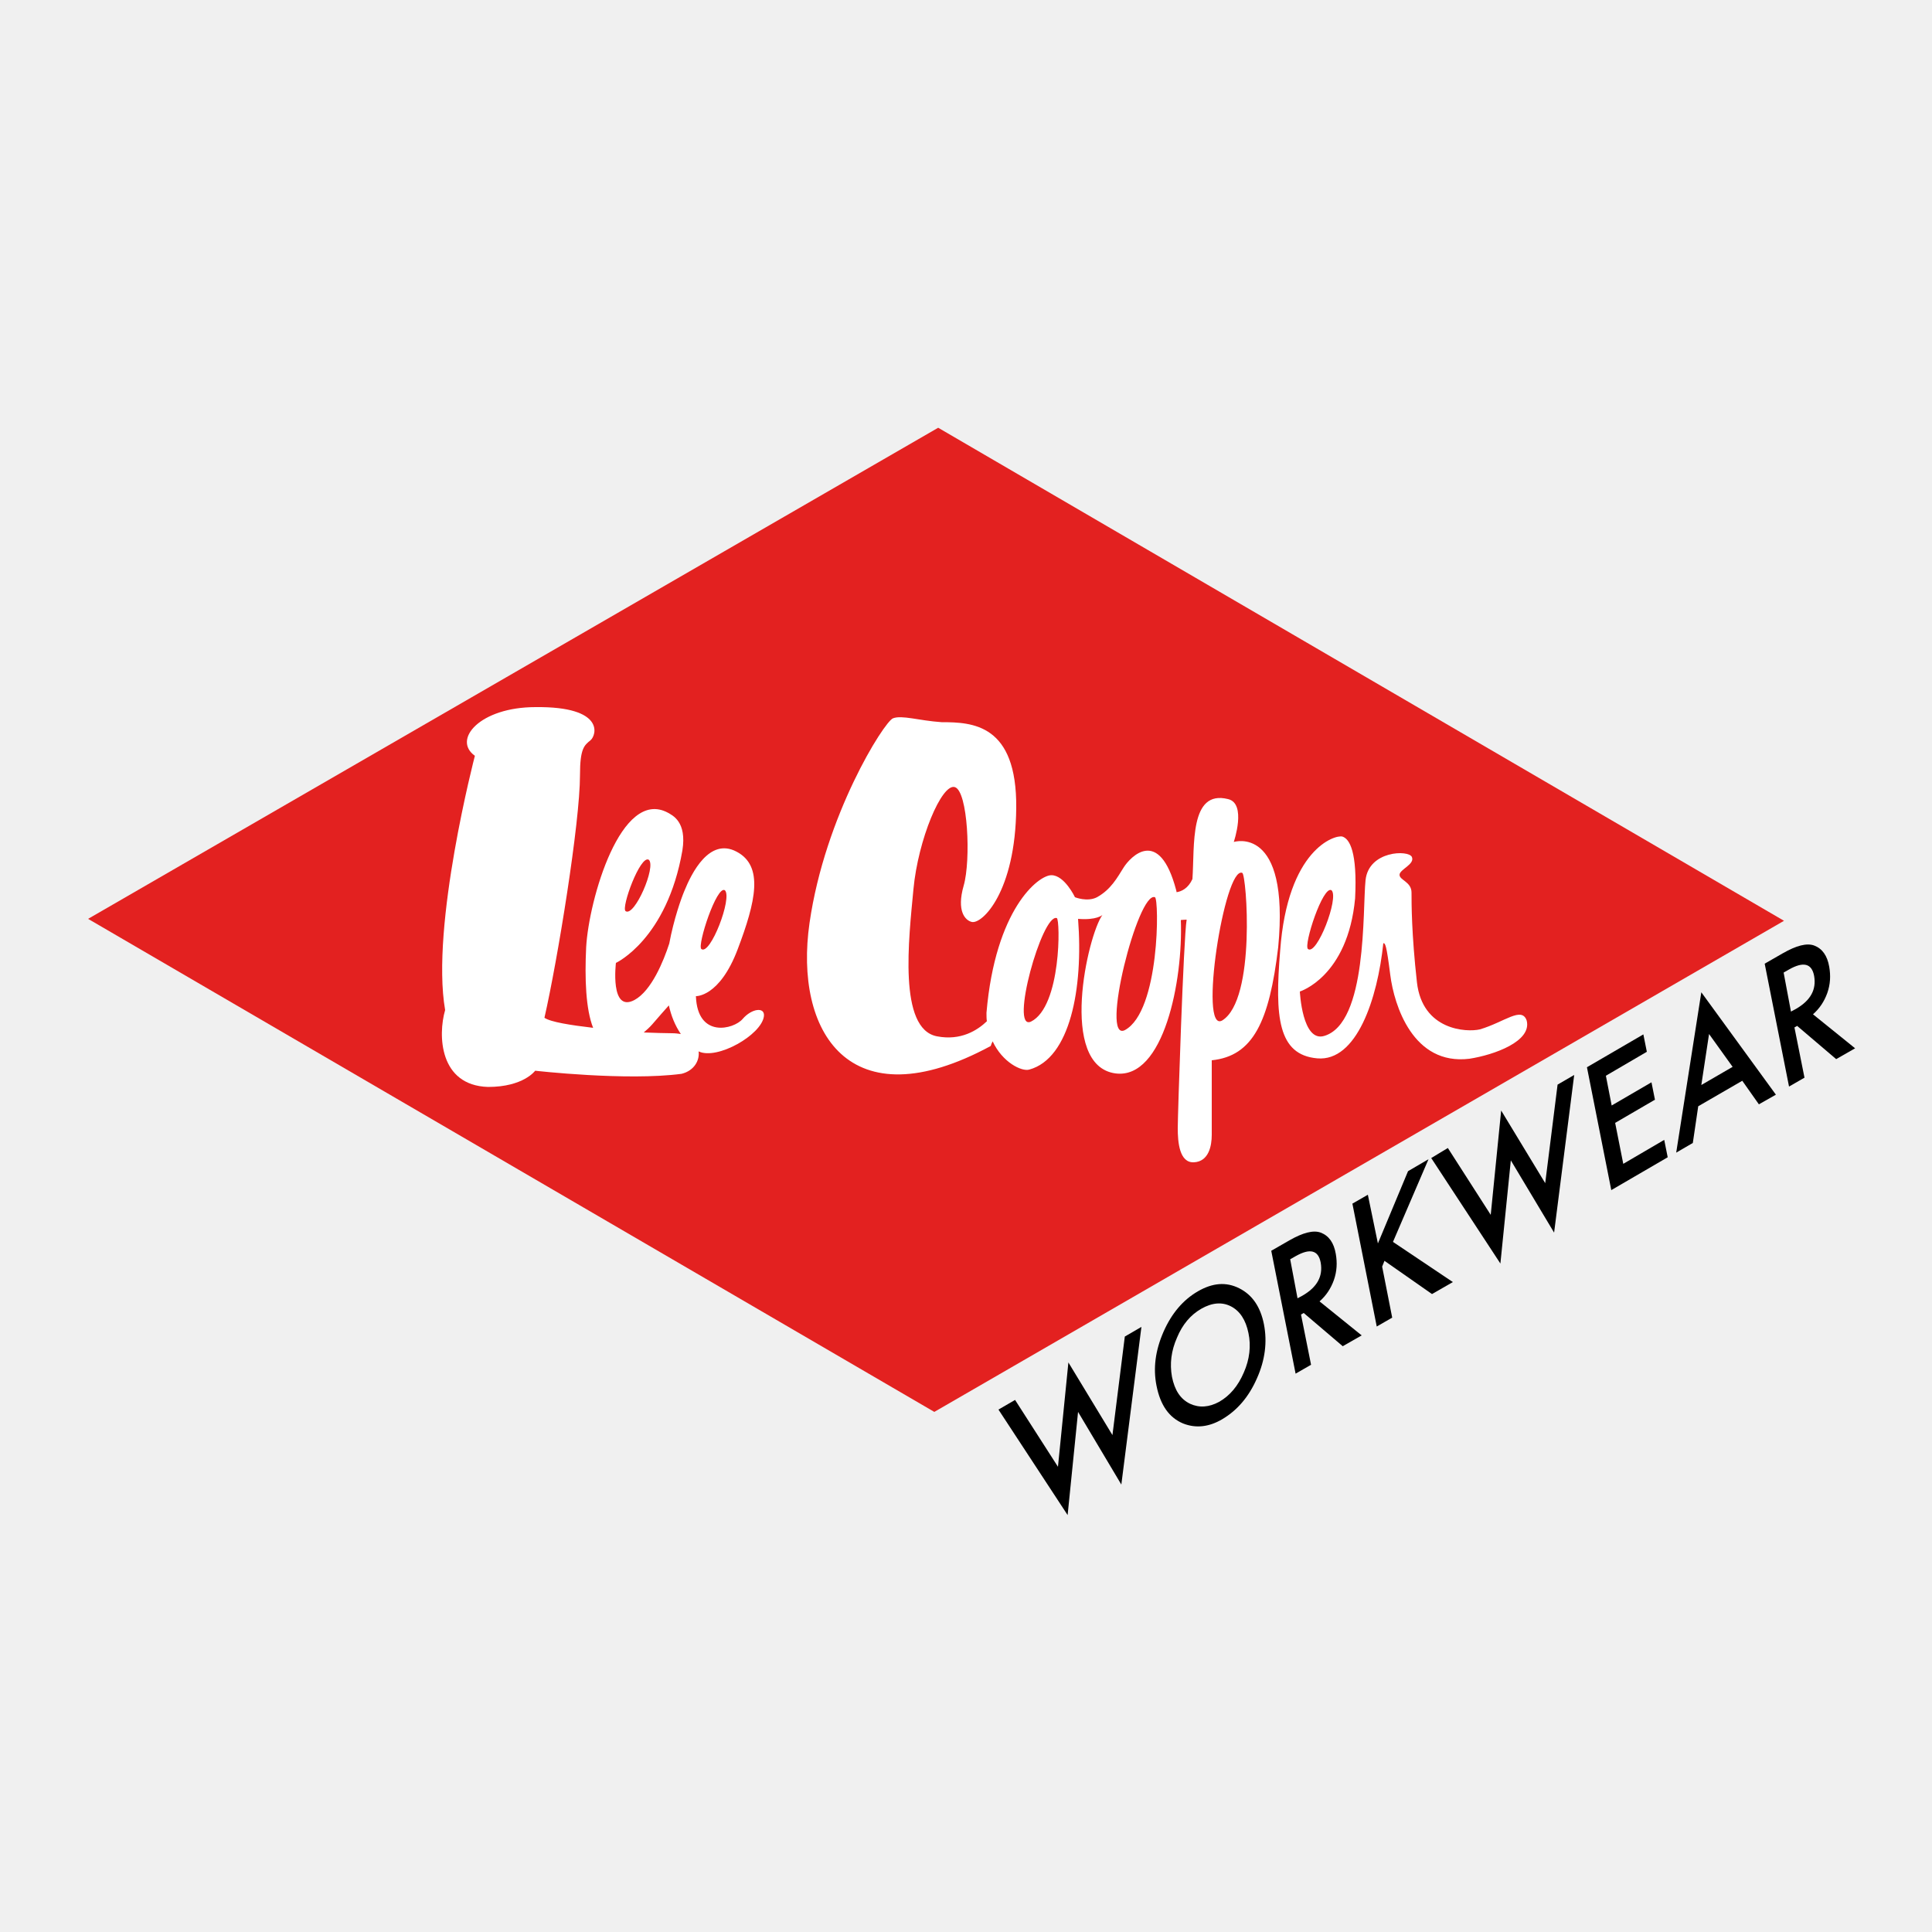
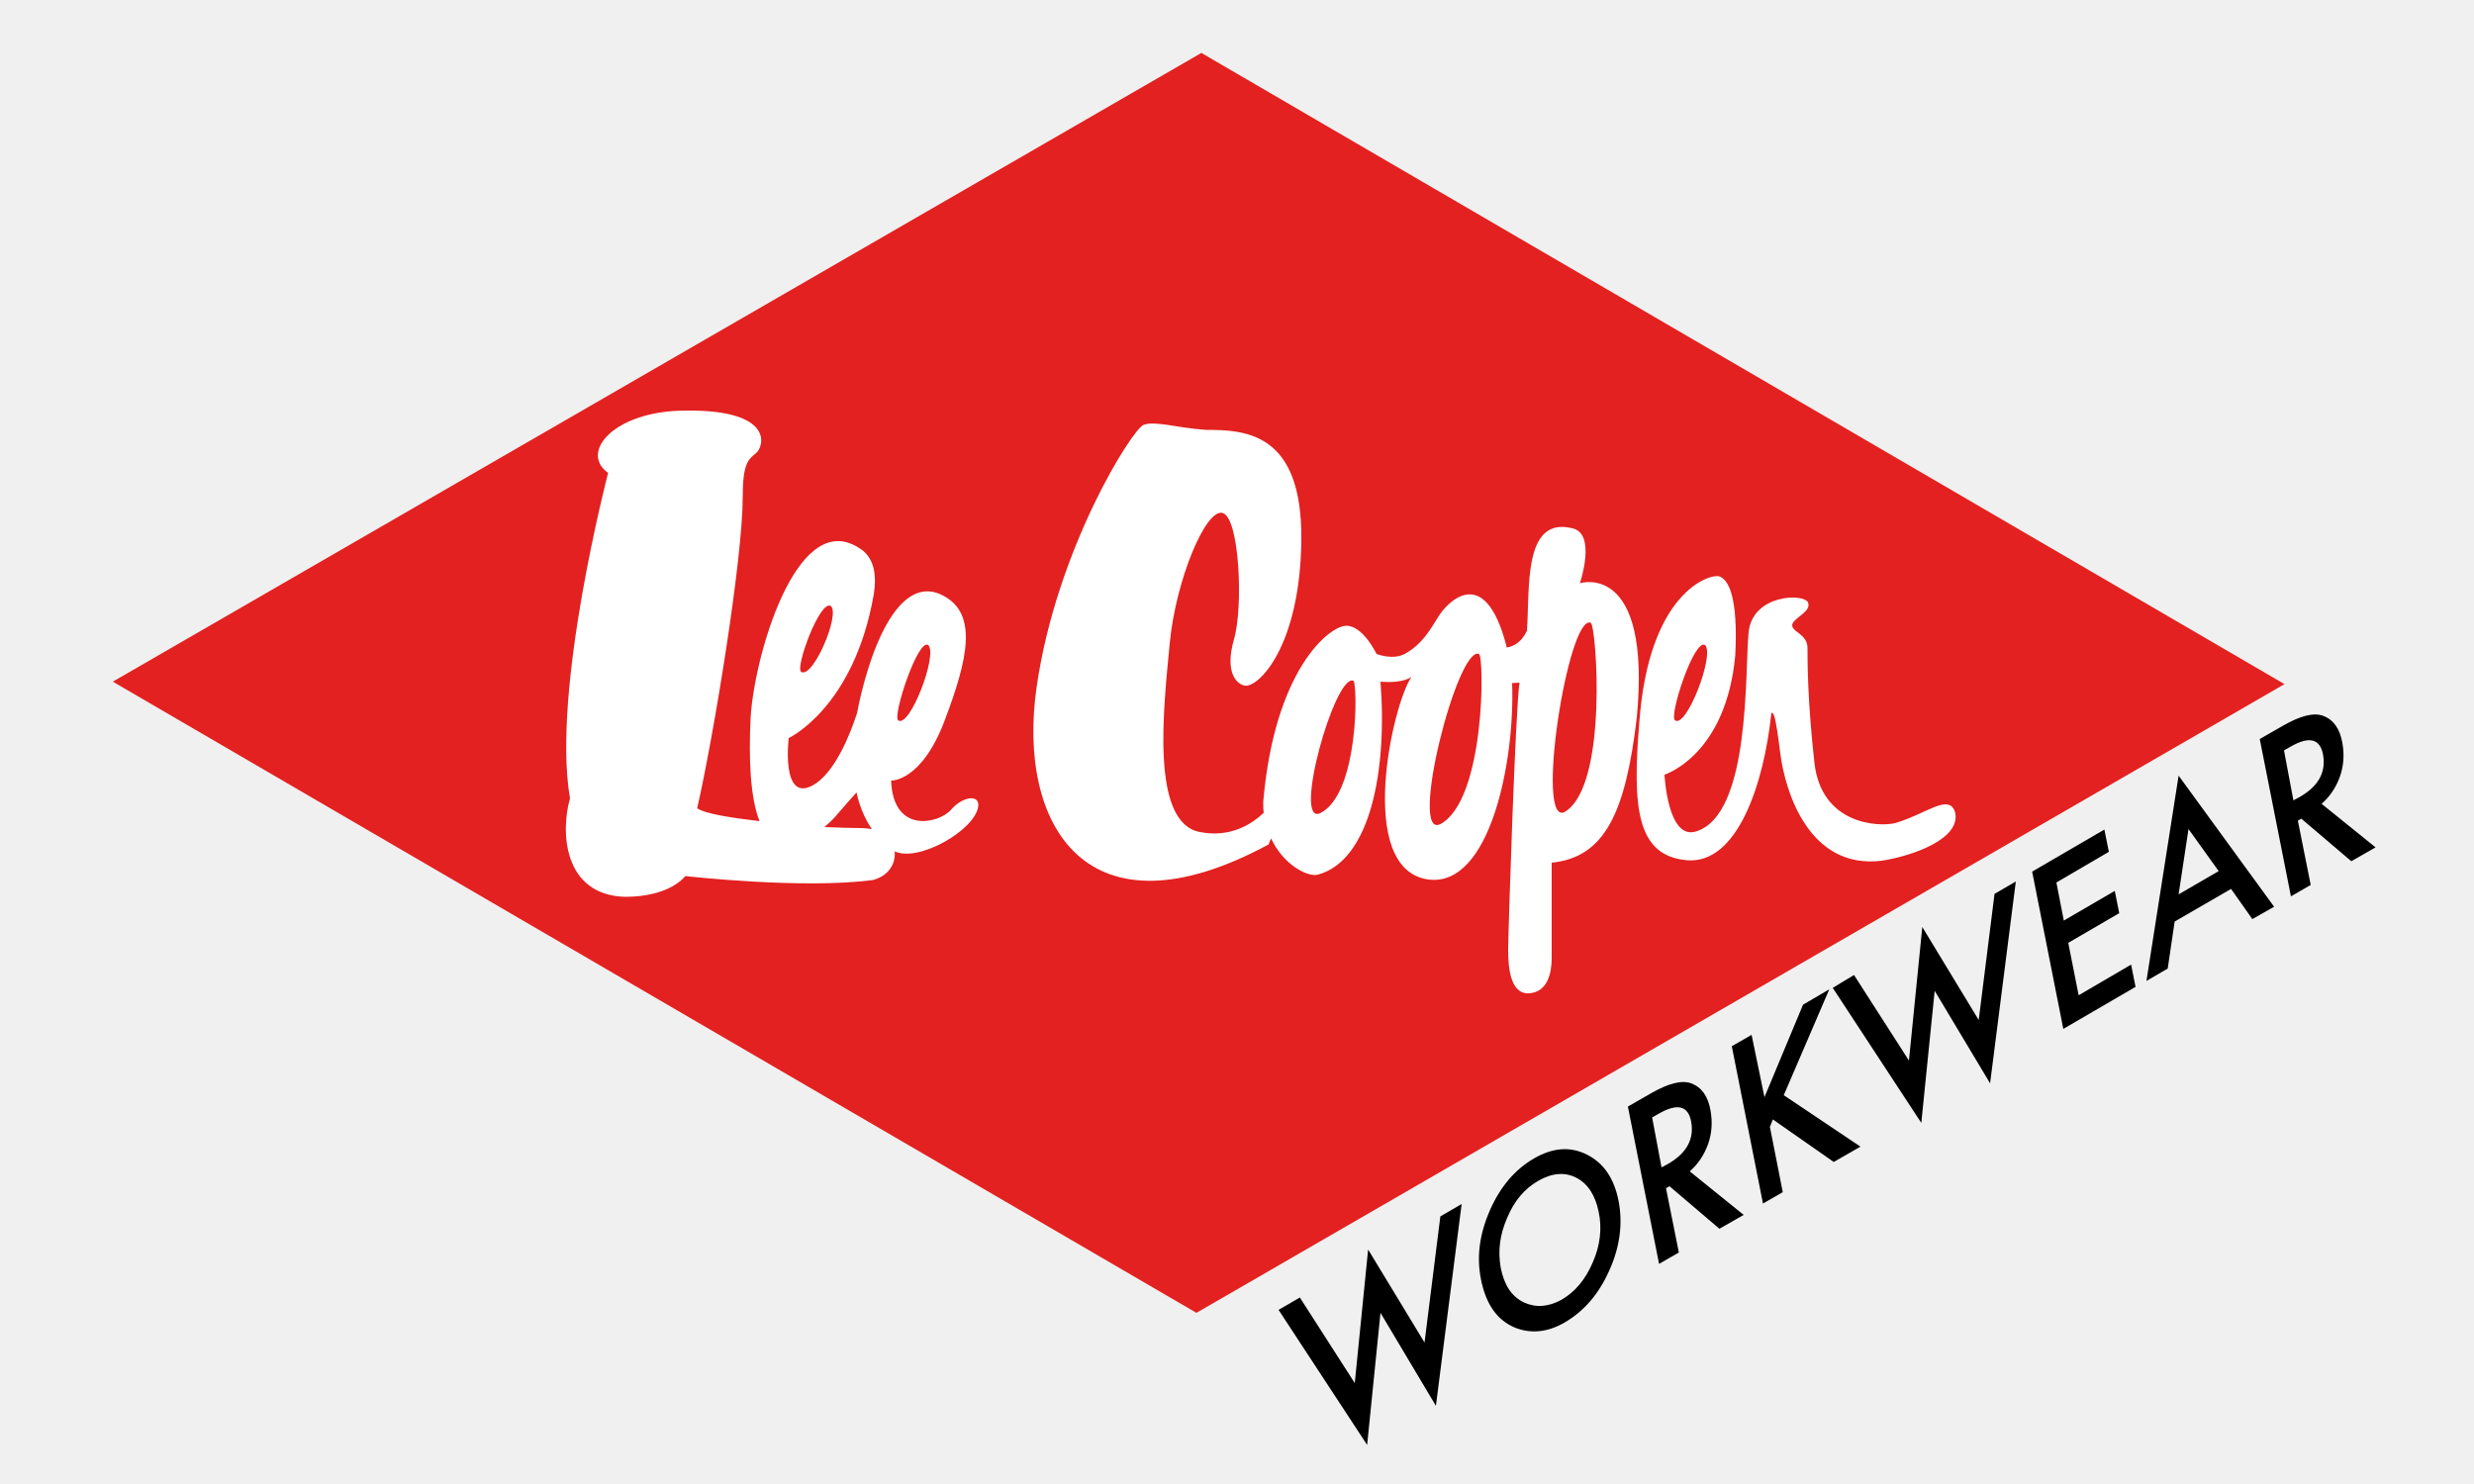
- <svg xmlns="http://www.w3.org/2000/svg" version="1.1" id="Calque_1" x="0px" y="0px" viewBox="-345 170.9 500 500" style="enable-background:new -345 170.9 500 500;" xml:space="preserve">
+ <svg xmlns="http://www.w3.org/2000/svg" version="1.1" id="Calque_1" x="0px" y="0px" viewBox="0 0 500 300" style="enable-background:new 0 0 500 300;" xml:space="preserve">
  <style type="text/css">
	.st0{fill:#E32120;}
	.st1{fill:#FFFFFF;}
</style>
-   <polygon class="st0" points="-322.2,408.7 -102.2,281.6 116.7,409.2 -103.2,536.3 " />
-   <path class="st1" d="M-152.8,434.6c-2.3,2.7-11.7,5.1-12.1-5.9c0,0,6.1,0.3,10.8-12.1c4.7-12.4,6.8-21.6-0.3-25.3  c-7-3.7-11.6,5.5-13.5,10.2c-0.8,1.9-2.7,7.2-3.9,13.6c-1.5,4.6-4.6,12.2-9,14.6c-6.4,3.4-4.8-9.6-4.8-9.6s13.2-6.1,17.2-29.1  c1.2-7.5-2.6-9.1-3.8-9.8c-12.1-6.4-20.4,22.5-21.1,34.8c-0.4,8.2-0.1,16.1,1.8,20.9c-5.9-0.7-11-1.5-12.6-2.6  c3.4-14.9,9.2-50.5,9.2-62.8c0-6.9,1.1-7.7,2.7-9s3.8-8.8-14.2-8.6c-14.4,0-21.6,8.4-15.7,12.6c0,0-11.5,44-7.7,65.8  c-1.9,6.5-1.5,19.5,11.1,19.9c9.2,0,12.2-4.2,12.2-4.2s23.7,2.7,37.9,0.8c3.2-0.8,4.7-3.4,4.4-5.8c4.8,2.3,16.3-4.3,16.9-9.1  C-147,431.4-150.5,431.9-152.8,434.6z M-157.4,401.3c2,1.9-3.8,17-6.1,15.2C-164.6,415.5-159.5,399.9-157.4,401.3z M-177.1,393.4  c2,1.7-3.7,14.9-6,13.3C-184.3,405.8-179.3,392.1-177.1,393.4z M-178.4,438.1c0.7-0.6,1.5-1.3,2.2-2.1c1.9-2.2,3.3-3.8,4.3-4.9  c0.6,2.7,1.6,5.2,3.1,7.4c-0.7-0.1-1.4-0.2-2.3-0.2C-173,438.3-175.5,438.2-178.4,438.1z" />
-   <path class="st1" d="M50.1,435c-1.3-3.7-5.7,0.4-12.1,2.3c-3.4,0.8-14.9,0.3-16.3-12.2s-1.4-20.4-1.4-23.2s-3.1-3.2-3.1-4.6  s4-2.7,3.2-4.6c-0.8-1.9-11.2-1.7-12,6c-0.8,7.7,0.5,37-10.7,40.3c-5.7,1.7-6.3-11.5-6.3-11.5s12.4-3.8,14.3-24.1  c0.6-12-1.4-15.4-3.3-16c-1.9-0.5-14.2,3.2-16.1,29.6c-1.4,17-0.6,26.9,9.6,27.8C6.1,445.7,11.5,429.4,13,415c0.5,0,0.8,0.3,1.8,8.2  s5.9,23.5,20.5,21.7C41.7,443.9,51.5,440.4,50.1,435z M-0.4,401.3c2,1.9-3.8,17-6.1,15.2C-7.7,415.5-2.6,399.9-0.4,401.3z" />
-   <path class="st1" d="M-25.7,388.8c0,0,3.4-10-1.5-11.1c-10-2.5-8.6,12.1-9.2,20.7c-1.1,2.4-2.8,3.2-4.1,3.4c0-0.2-0.1-0.4-0.1-0.5  c-4.4-16.7-11.9-8.6-13.6-5.9c-1.7,2.7-3.3,5.7-6.9,7.7c-2.5,1.3-5.7,0-5.7,0s-2.7-5.7-6.1-5.7s-14.5,8.8-16.8,35.6  c0,0.8,0,1.5,0.1,2.2c-2.4,2.3-6.7,5.1-12.9,3.9c-10.1-1.9-7.3-25.3-6.1-38.1s7.3-27.4,10.7-26.4s4.2,18.9,2.3,25.5s0.4,9,2.1,9.4  c2.7,0.6,11.3-7.8,11.5-29.5s-11.3-22.2-19.3-22.2c-5.9-0.4-10.3-1.9-12.6-1s-17.6,25.1-21.6,53c-4,27.9,10.1,51.7,46.9,31.8  c0.1-0.4,0.3-0.8,0.5-1.2c2.5,5.4,7.5,7.9,9.5,7.3c10.5-2.9,14-20.9,12.6-39c4.8,0.4,6.3-1,6.3-1c-3.8,5.2-11.5,39,3.4,41  c12.5,1.6,17.5-24.1,16.9-39.7c0.3,0,0.8-0.1,1.5-0.1c-0.8,4.8-2.3,50.5-2.3,54s0.4,9,4.2,8.8s4.6-4.2,4.6-7.1s0-8,0-19.3  c10.7-1.1,14.9-10,17.2-29.3C-11.2,384.2-25.7,388.8-25.7,388.8z M-78.2,435.3c-5.6,2.5,2.9-28.1,6.7-26.8  C-70.6,408.8-70.3,431.4-78.2,435.3z M-53.9,437.5c-6.5,3.2,3.4-36.1,7.8-34.4C-45,403.5-44.8,432.6-53.9,437.5z M-28.7,435  c-6.2,3.5,0.6-40.1,5.2-38.2C-22.4,397.3-19.9,429.6-28.7,435z" />
-   <path d="M-82.3,533.2l11.1,17.3l2.7-27l11.4,18.8l3.2-25.5l4.3-2.5l-5.2,40.8L-66,536.3l-2.7,26.7l-17.9-27.3L-82.3,533.2z" />
-   <path d="M-45.7,529.5c-0.9-4.5-0.3-9.1,1.8-13.9c2.1-4.8,5.1-8.3,8.9-10.5c3.8-2.2,7.3-2.5,10.7-0.8c3.4,1.7,5.5,4.8,6.4,9.3  c0.9,4.6,0.3,9.3-1.8,14c-2.1,4.8-5.1,8.3-9,10.6c-3.4,2-6.8,2.4-10.1,1.1C-42.4,537.8-44.7,534.6-45.7,529.5z M-41.7,527.2  c0.7,3.5,2.2,5.8,4.7,7c2.4,1.1,4.9,0.9,7.5-0.5c2.8-1.6,4.9-4.1,6.4-7.6c1.5-3.4,1.9-6.9,1.2-10.2c-0.7-3.4-2.2-5.7-4.5-6.9  c-2.3-1.2-4.9-1-7.7,0.6c-2.8,1.6-4.9,4.1-6.3,7.5C-41.9,520.5-42.3,523.8-41.7,527.2z" />
-   <path d="M-3.5,507.7l10.9,8.8l-4.9,2.8l-10.1-8.6l-0.7,0.4l2.6,13l-4,2.3l-6.3-31.8l4.7-2.7c3.5-2,6.2-2.7,8.1-2  c2.1,0.8,3.4,2.6,3.9,5.5c0.4,2.3,0.3,4.5-0.5,6.8C-0.6,504.4-1.8,506.2-3.5,507.7z M-9.2,506.9l1.3-0.7c3.8-2.2,5.3-5,4.7-8.5  c-0.6-3.3-2.8-3.8-6.5-1.7l-1.4,0.8L-9.2,506.9z" />
-   <path d="M11.6,492.7l7.8-18.7l5.3-3.1l-9.2,21.4l15.5,10.4l-5.4,3.1l-12.3-8.6l-0.6,1.5l2.6,13.2l-4,2.3l-6.3-31.8l4-2.3L11.6,492.7  z" />
-   <path d="M29.7,468l11.1,17.3l2.7-27l11.4,18.8l3.2-25.5l4.3-2.5l-5.2,40.8L46,471.2l-2.7,26.7l-17.9-27.3L29.7,468z" />
-   <path d="M81.2,443.1l-10.6,6.2l1.5,7.7l10.3-6l0.9,4.5l-10.3,6l2.1,10.6l10.6-6.2l0.9,4.5L72,478.9l-6.3-31.8l14.6-8.5L81.2,443.1z" />
-   <path d="M105.9,450.6l-11.4,6.6l-1.4,9.5l-4.3,2.5l6.5-41.5l19.3,26.5l-4.4,2.5L105.9,450.6z M103.4,447l-6.1-8.5l-2,13.2L103.4,447  z" />
-   <path d="M124.2,433.4l10.9,8.8l-4.9,2.8l-10.1-8.6l-0.7,0.4l2.6,13l-4,2.3l-6.3-31.8l4.7-2.7c3.5-2,6.2-2.7,8.1-2  c2.1,0.8,3.4,2.6,3.9,5.5c0.4,2.3,0.3,4.5-0.5,6.8C127.1,430.1,125.9,431.9,124.2,433.4z M118.5,432.7l1.3-0.7  c3.8-2.2,5.3-5,4.7-8.5c-0.6-3.3-2.8-3.8-6.5-1.7l-1.4,0.8L118.5,432.7z" />
+   <polygon class="st0" points="22.8,137.8 242.8,10.7 461.7,138.3 241.8,265.4 " />
+   <path class="st1" d="M192.2,163.7c-2.3,2.7-11.7,5.1-12.1-5.9c0,0,6.1,0.3,10.8-12.1s6.8-21.6-0.3-25.3c-7-3.7-11.6,5.5-13.5,10.2  c-0.8,1.9-2.7,7.2-3.9,13.6c-1.5,4.6-4.6,12.2-9,14.6c-6.4,3.4-4.8-9.6-4.8-9.6s13.2-6.1,17.2-29.1c1.2-7.5-2.6-9.1-3.8-9.8  c-12.1-6.4-20.4,22.5-21.1,34.8c-0.4,8.2-0.1,16.1,1.8,20.9c-5.9-0.7-11-1.5-12.6-2.6c3.4-14.9,9.2-50.5,9.2-62.8  c0-6.9,1.1-7.7,2.7-9s3.8-8.8-14.2-8.6c-14.4,0-21.6,8.4-15.7,12.6c0,0-11.5,44-7.7,65.8c-1.9,6.5-1.5,19.5,11.1,19.9  c9.2,0,12.2-4.2,12.2-4.2s23.7,2.7,37.9,0.8c3.2-0.8,4.7-3.4,4.4-5.8c4.8,2.3,16.3-4.3,16.9-9.1C198,160.5,194.5,161,192.2,163.7z   M187.6,130.4c2,1.9-3.8,17-6.1,15.2C180.4,144.6,185.5,129,187.6,130.4z M167.9,122.5c2,1.7-3.7,14.9-6,13.3  C160.7,134.9,165.7,121.2,167.9,122.5z M166.6,167.2c0.7-0.6,1.5-1.3,2.2-2.1c1.9-2.2,3.3-3.8,4.3-4.9c0.6,2.7,1.6,5.2,3.1,7.4  c-0.7-0.1-1.4-0.2-2.3-0.2C172,167.4,169.5,167.3,166.6,167.2z" />
+   <path class="st1" d="M395.1,164.1c-1.3-3.7-5.7,0.4-12.1,2.3c-3.4,0.8-14.9,0.3-16.3-12.2c-1.4-12.5-1.4-20.4-1.4-23.2  s-3.1-3.2-3.1-4.6s4-2.7,3.2-4.6c-0.8-1.9-11.2-1.7-12,6c-0.8,7.7,0.5,37-10.7,40.3c-5.7,1.7-6.3-11.5-6.3-11.5s12.4-3.8,14.3-24.1  c0.6-12-1.4-15.4-3.3-16c-1.9-0.5-14.2,3.2-16.1,29.6c-1.4,17-0.6,26.9,9.6,27.8c10.2,0.9,15.6-15.4,17.1-29.8  c0.5,0,0.8,0.3,1.8,8.2s5.9,23.5,20.5,21.7C386.7,173,396.5,169.5,395.1,164.1z M344.6,130.4c2,1.9-3.8,17-6.1,15.2  C337.3,144.6,342.4,129,344.6,130.4z" />
+   <path class="st1" d="M319.3,117.9c0,0,3.4-10-1.5-11.1c-10-2.5-8.6,12.1-9.2,20.7c-1.1,2.4-2.8,3.2-4.1,3.4c0-0.2-0.1-0.4-0.1-0.5  c-4.4-16.7-11.9-8.6-13.6-5.9c-1.7,2.7-3.3,5.7-6.9,7.7c-2.5,1.3-5.7,0-5.7,0s-2.7-5.7-6.1-5.7s-14.5,8.8-16.8,35.6  c0,0.8,0,1.5,0.1,2.2c-2.4,2.3-6.7,5.1-12.9,3.9c-10.1-1.9-7.3-25.3-6.1-38.1c1.2-12.8,7.3-27.4,10.7-26.4s4.2,18.9,2.3,25.5  s0.4,9,2.1,9.4c2.7,0.6,11.3-7.8,11.5-29.5s-11.3-22.2-19.3-22.2c-5.9-0.4-10.3-1.9-12.6-1c-2.3,0.9-17.6,25.1-21.6,53  s10.1,51.7,46.9,31.8c0.1-0.4,0.3-0.8,0.5-1.2c2.5,5.4,7.5,7.9,9.5,7.3c10.5-2.9,14-20.9,12.6-39c4.8,0.4,6.3-1,6.3-1  c-3.8,5.2-11.5,39,3.4,41c12.5,1.6,17.5-24.1,16.9-39.7c0.3,0,0.8-0.1,1.5-0.1c-0.8,4.8-2.3,50.5-2.3,54s0.4,9,4.2,8.8  s4.6-4.2,4.6-7.1s0-8,0-19.3c10.7-1.1,14.9-10,17.2-29.3C333.8,113.3,319.3,117.9,319.3,117.9z M266.8,164.4  c-5.6,2.5,2.9-28.1,6.7-26.8C274.4,137.9,274.7,160.5,266.8,164.4z M291.1,166.6c-6.5,3.2,3.4-36.1,7.8-34.4  C300,132.6,300.2,161.7,291.1,166.6z M316.3,164.1c-6.2,3.5,0.6-40.1,5.2-38.2C322.6,126.4,325.1,158.7,316.3,164.1z" />
+   <path d="M262.7,262.3l11.1,17.3l2.7-27l11.4,18.8l3.2-25.5l4.3-2.5l-5.2,40.8L279,265.4l-2.7,26.7l-17.9-27.3L262.7,262.3z" />
+   <path d="M299.3,258.6c-0.9-4.5-0.3-9.1,1.8-13.9c2.1-4.8,5.1-8.3,8.9-10.5s7.3-2.5,10.7-0.8c3.4,1.7,5.5,4.8,6.4,9.3  c0.9,4.6,0.3,9.3-1.8,14c-2.1,4.8-5.1,8.3-9,10.6c-3.4,2-6.8,2.4-10.1,1.1C302.6,266.9,300.3,263.7,299.3,258.6z M303.3,256.3  c0.7,3.5,2.2,5.8,4.7,7c2.4,1.1,4.9,0.9,7.5-0.5c2.8-1.6,4.9-4.1,6.4-7.6c1.5-3.4,1.9-6.9,1.2-10.2c-0.7-3.4-2.2-5.7-4.5-6.9  c-2.3-1.2-4.9-1-7.7,0.6c-2.8,1.6-4.9,4.1-6.3,7.5C303.1,249.6,302.7,252.9,303.3,256.3z" />
+   <path d="M341.5,236.8l10.9,8.8l-4.9,2.8l-10.1-8.6l-0.7,0.4l2.6,13l-4,2.3l-6.3-31.8l4.7-2.7c3.5-2,6.2-2.7,8.1-2  c2.1,0.8,3.4,2.6,3.9,5.5c0.4,2.3,0.3,4.5-0.5,6.8C344.4,233.5,343.2,235.3,341.5,236.8z M335.8,236l1.3-0.7c3.8-2.2,5.3-5,4.7-8.5  c-0.6-3.3-2.8-3.8-6.5-1.7l-1.4,0.8L335.8,236z" />
+   <path d="M356.6,221.8l7.8-18.7l5.3-3.1l-9.2,21.4l15.5,10.4l-5.4,3.1l-12.3-8.6l-0.6,1.5l2.6,13.2l-4,2.3l-6.3-31.8l4-2.3  L356.6,221.8z" />
+   <path d="M374.7,197.1l11.1,17.3l2.7-27l11.4,18.8l3.2-25.5l4.3-2.5l-5.2,40.8L391,200.3l-2.7,26.7l-17.9-27.3L374.7,197.1z" />
+   <path d="M426.2,172.2l-10.6,6.2l1.5,7.7l10.3-6l0.9,4.5l-10.3,6l2.1,10.6l10.6-6.2l0.9,4.5L417,208l-6.3-31.8l14.6-8.5L426.2,172.2z  " />
+   <path d="M450.9,179.7l-11.4,6.6l-1.4,9.5l-4.3,2.5l6.5-41.5l19.3,26.5l-4.4,2.5L450.9,179.7z M448.4,176.1l-6.1-8.5l-2,13.2  L448.4,176.1z" />
+   <path d="M469.2,162.5l10.9,8.8l-4.9,2.8l-10.1-8.6l-0.7,0.4l2.6,13l-4,2.3l-6.3-31.8l4.7-2.7c3.5-2,6.2-2.7,8.1-2  c2.1,0.8,3.4,2.6,3.9,5.5c0.4,2.3,0.3,4.5-0.5,6.8C472.1,159.2,470.9,161,469.2,162.5z M463.5,161.8l1.3-0.7c3.8-2.2,5.3-5,4.7-8.5  c-0.6-3.3-2.8-3.8-6.5-1.7l-1.4,0.8L463.5,161.8z" />
</svg>
